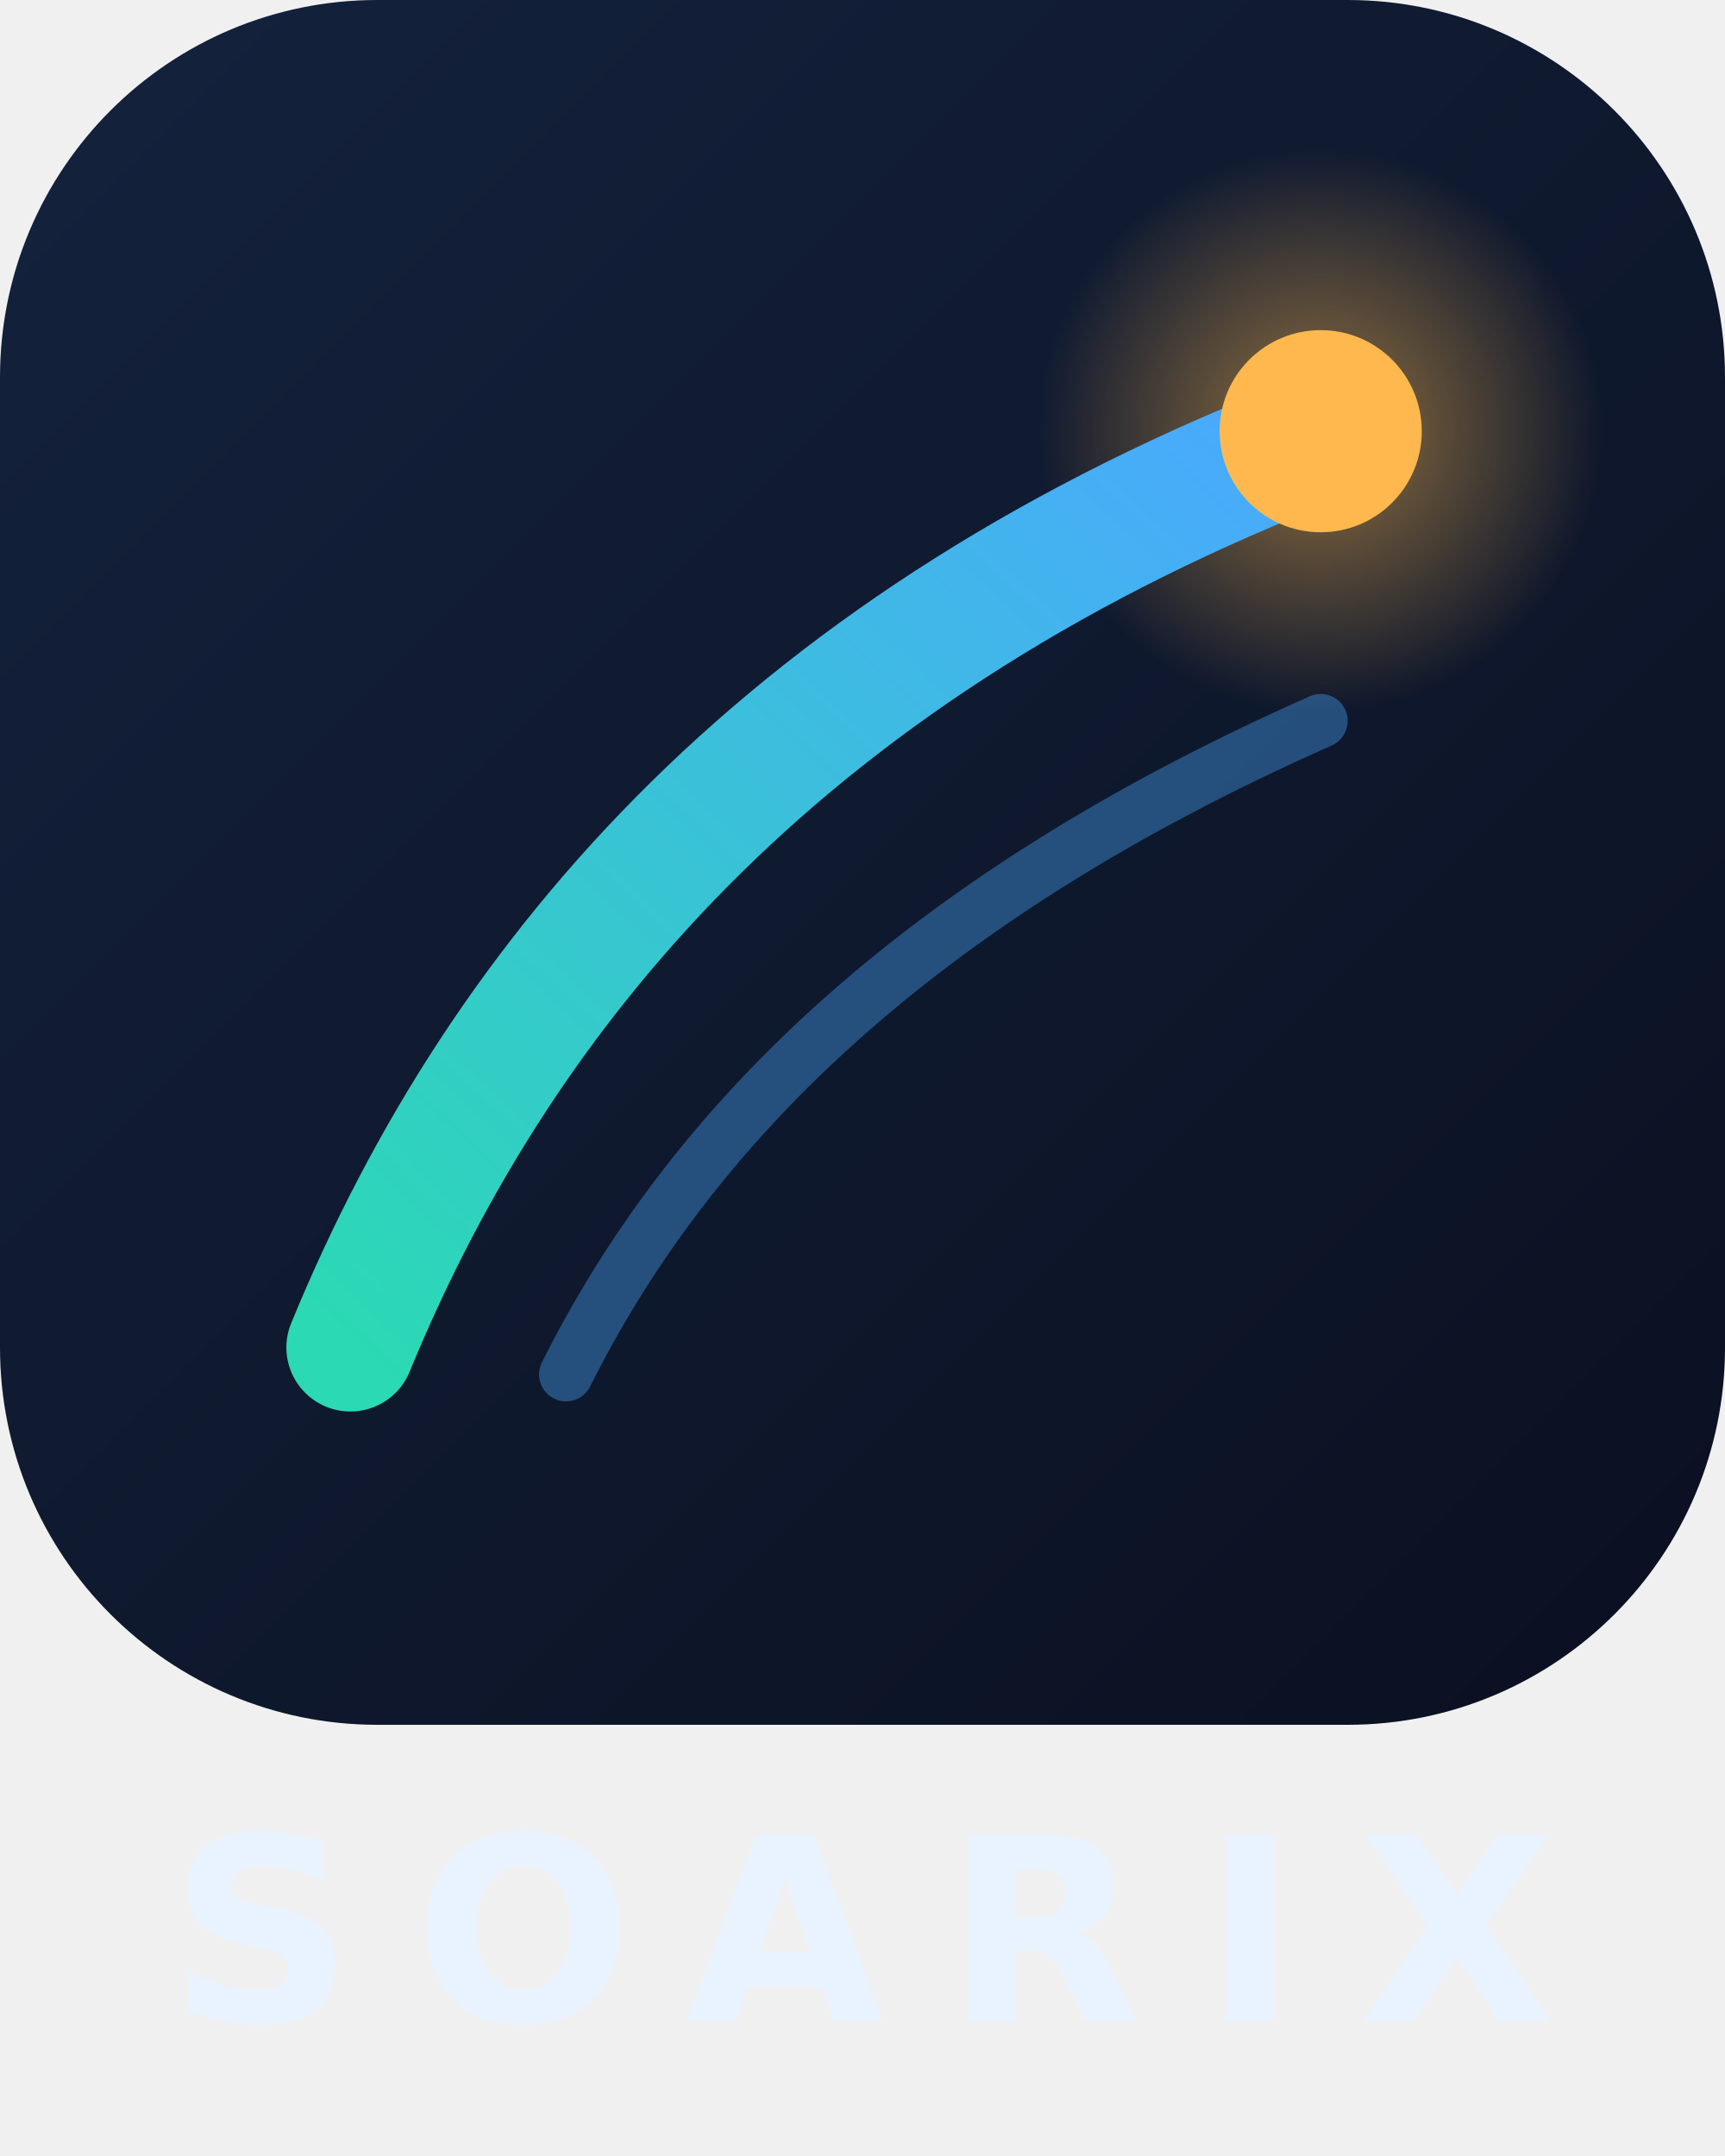
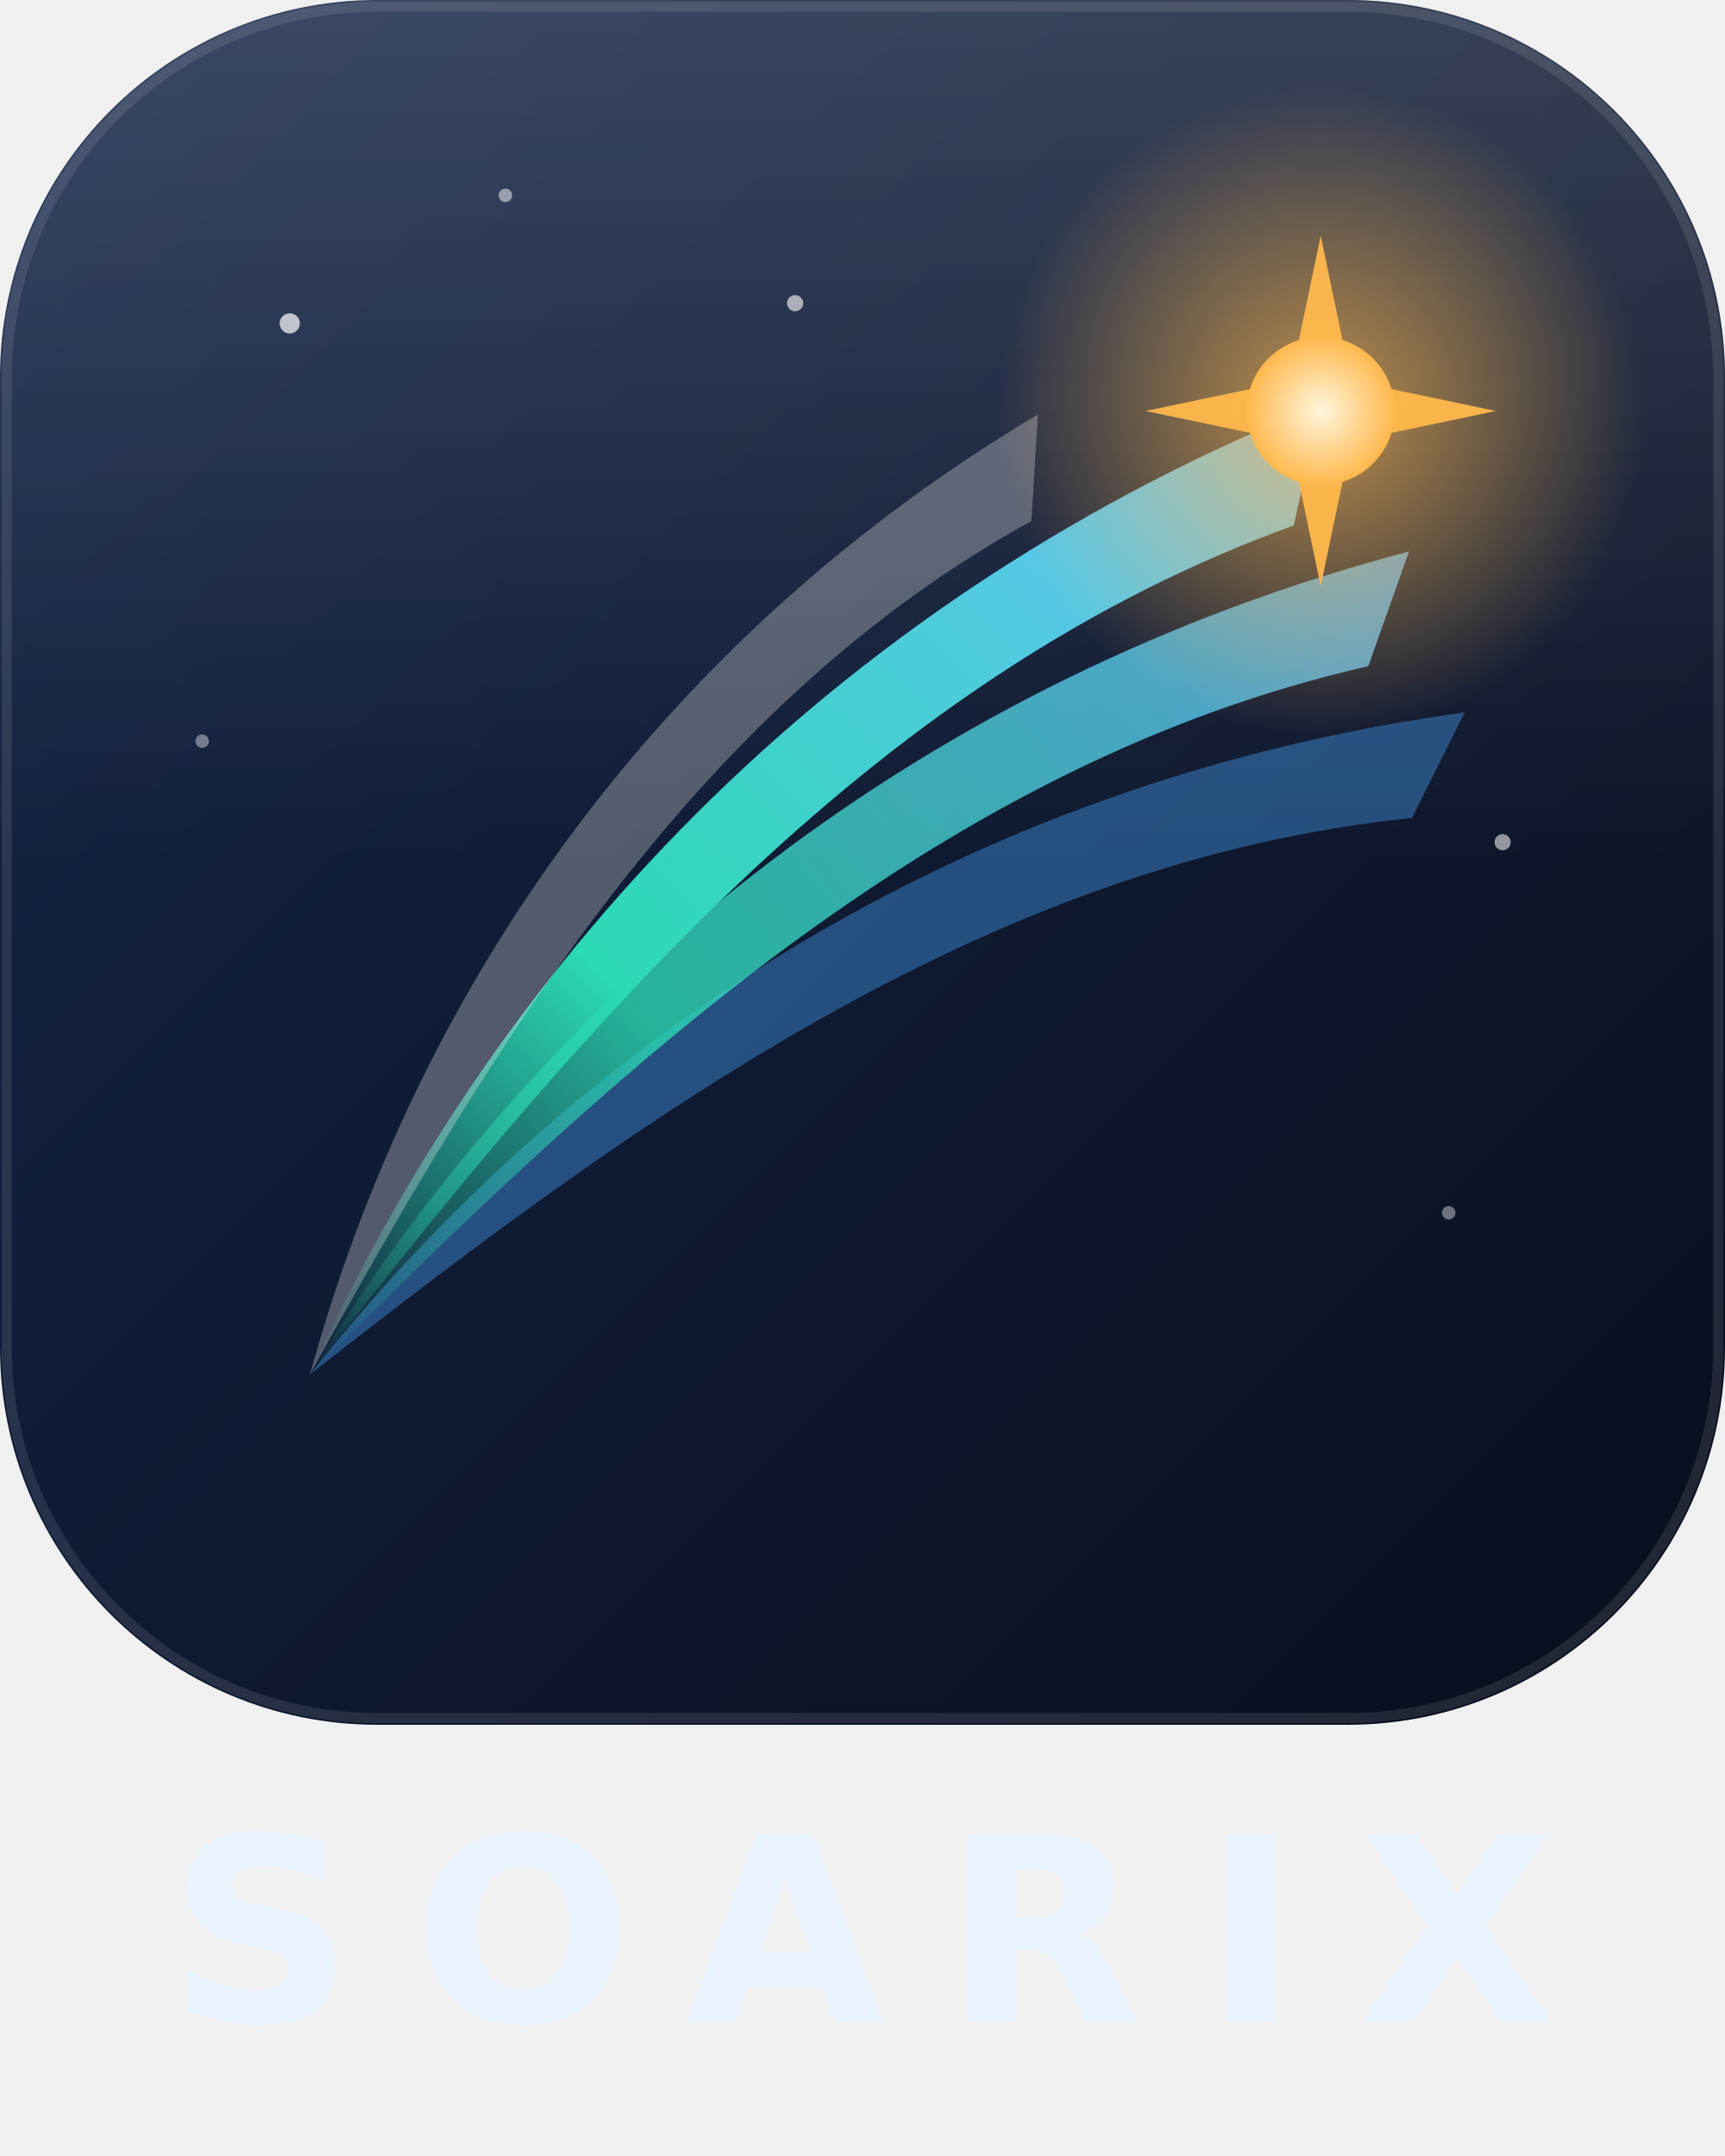
- <svg xmlns="http://www.w3.org/2000/svg" viewBox="0 0 512 640">
+ <svg xmlns="http://www.w3.org/2000/svg" xmlns:xlink="http://www.w3.org/1999/xlink" viewBox="0 0 512 640">
  <defs>
    <linearGradient id="tile" x1="0" y1="0" x2="1" y2="1">
-       <stop offset="0" stop-color="#14223d" />
-       <stop offset="1" stop-color="#0a1020" />
+       <stop offset="0" stop-color="#16264a" />
+       <stop offset="1" stop-color="#090e1c" />
    </linearGradient>
-     <linearGradient id="arc" x1="0" y1="1" x2="1" y2="0">
-       <stop offset="0" stop-color="#2bd9b4" />
-       <stop offset="1" stop-color="#4aa8ff" />
+     <linearGradient id="sheen" x1="0" y1="0" x2="0" y2="1">
+       <stop offset="0" stop-color="#fff" stop-opacity=".16" />
+       <stop offset=".5" stop-color="#fff" stop-opacity="0" />
+     </linearGradient>
+     <linearGradient id="trail" x1="0" y1="1" x2="1" y2="0">
+       <stop offset="0" stop-color="#2bd9b4" stop-opacity="0" />
+       <stop offset=".35" stop-color="#2bd9b4" />
+       <stop offset="1" stop-color="#6cc0ff" />
    </linearGradient>
    <radialGradient id="glow">
-       <stop offset="0" stop-color="#ffb84d" stop-opacity=".55" />
+       <stop offset="0" stop-color="#ffb84d" stop-opacity=".7" />
      <stop offset="1" stop-color="#ffb84d" stop-opacity="0" />
    </radialGradient>
+     <radialGradient id="core">
+       <stop offset="0" stop-color="#fff6dd" />
+       <stop offset="1" stop-color="#ffb84d" />
+     </radialGradient>
+     <path id="swoop" d="M92 408 C150 280 252 176 392 120 L384 156 C262 200 176 300 92 408 Z" />
  </defs>
-   <rect x="0" y="0" width="512" height="512" rx="112" fill="url(#tile)" />
-   <circle cx="392" cy="128" r="84" fill="url(#glow)" />
-   <path d="M104 400 C150 288 236 190 392 130" fill="none" stroke="url(#arc)" stroke-width="38" stroke-linecap="round" />
-   <path d="M168 408 C204 336 270 268 392 214" fill="none" stroke="#4aa8ff" stroke-opacity=".38" stroke-width="16" stroke-linecap="round" />
-   <circle cx="392" cy="128" r="30" fill="#ffb84d" />
-   <text x="256" y="600" text-anchor="middle" font-family="DejaVu Sans, Segoe UI, Arial, sans-serif" font-weight="700" font-size="76" letter-spacing="18" fill="#e8f3ff">SOARIX</text>
+   <rect width="512" height="512" rx="112" fill="url(#tile)" />
+   <rect width="512" height="512" rx="112" fill="url(#sheen)" />
+   <rect x="2" y="2" width="508" height="508" rx="110" fill="none" stroke="#fff" stroke-opacity=".10" stroke-width="3" />
+   <g fill="#fff">
+     <circle cx="86" cy="96" r="3" opacity=".7" />
+     <circle cx="150" cy="58" r="2" opacity=".5" />
+     <circle cx="236" cy="90" r="2.4" opacity=".6" />
+     <circle cx="446" cy="250" r="2.4" opacity=".55" />
+     <circle cx="430" cy="360" r="2" opacity=".4" />
+     <circle cx="60" cy="220" r="2" opacity=".4" />
+   </g>
+   <use xlink:href="#swoop" href="#swoop" fill="#4aa8ff" fill-opacity=".38" transform="translate(92 408) rotate(14) scale(.95) translate(-92 -408)" />
+   <use xlink:href="#swoop" href="#swoop" fill="url(#trail)" fill-opacity=".8" transform="translate(92 408) rotate(7) scale(.98) translate(-92 -408)" />
+   <use xlink:href="#swoop" href="#swoop" fill="url(#trail)" />
+   <use xlink:href="#swoop" href="#swoop" fill="#fff" fill-opacity=".28" transform="translate(92 408) rotate(-9) scale(.86) translate(-92 -408)" />
+   <circle cx="392" cy="122" r="96" fill="url(#glow)" />
+   <path d="M392 70 L401 113 L444 122 L401 131 L392 174 L383 131 L340 122 L383 113 Z" fill="#ffb84d" opacity=".95" />
+   <circle cx="392" cy="122" r="22" fill="url(#core)" />
+   <text x="256" y="600" text-anchor="middle" font-family="Space Grotesk, DejaVu Sans, Segoe UI, Arial, sans-serif" font-weight="700" font-size="76" letter-spacing="18" fill="#e8f3ff">SOARIX</text>
</svg>
